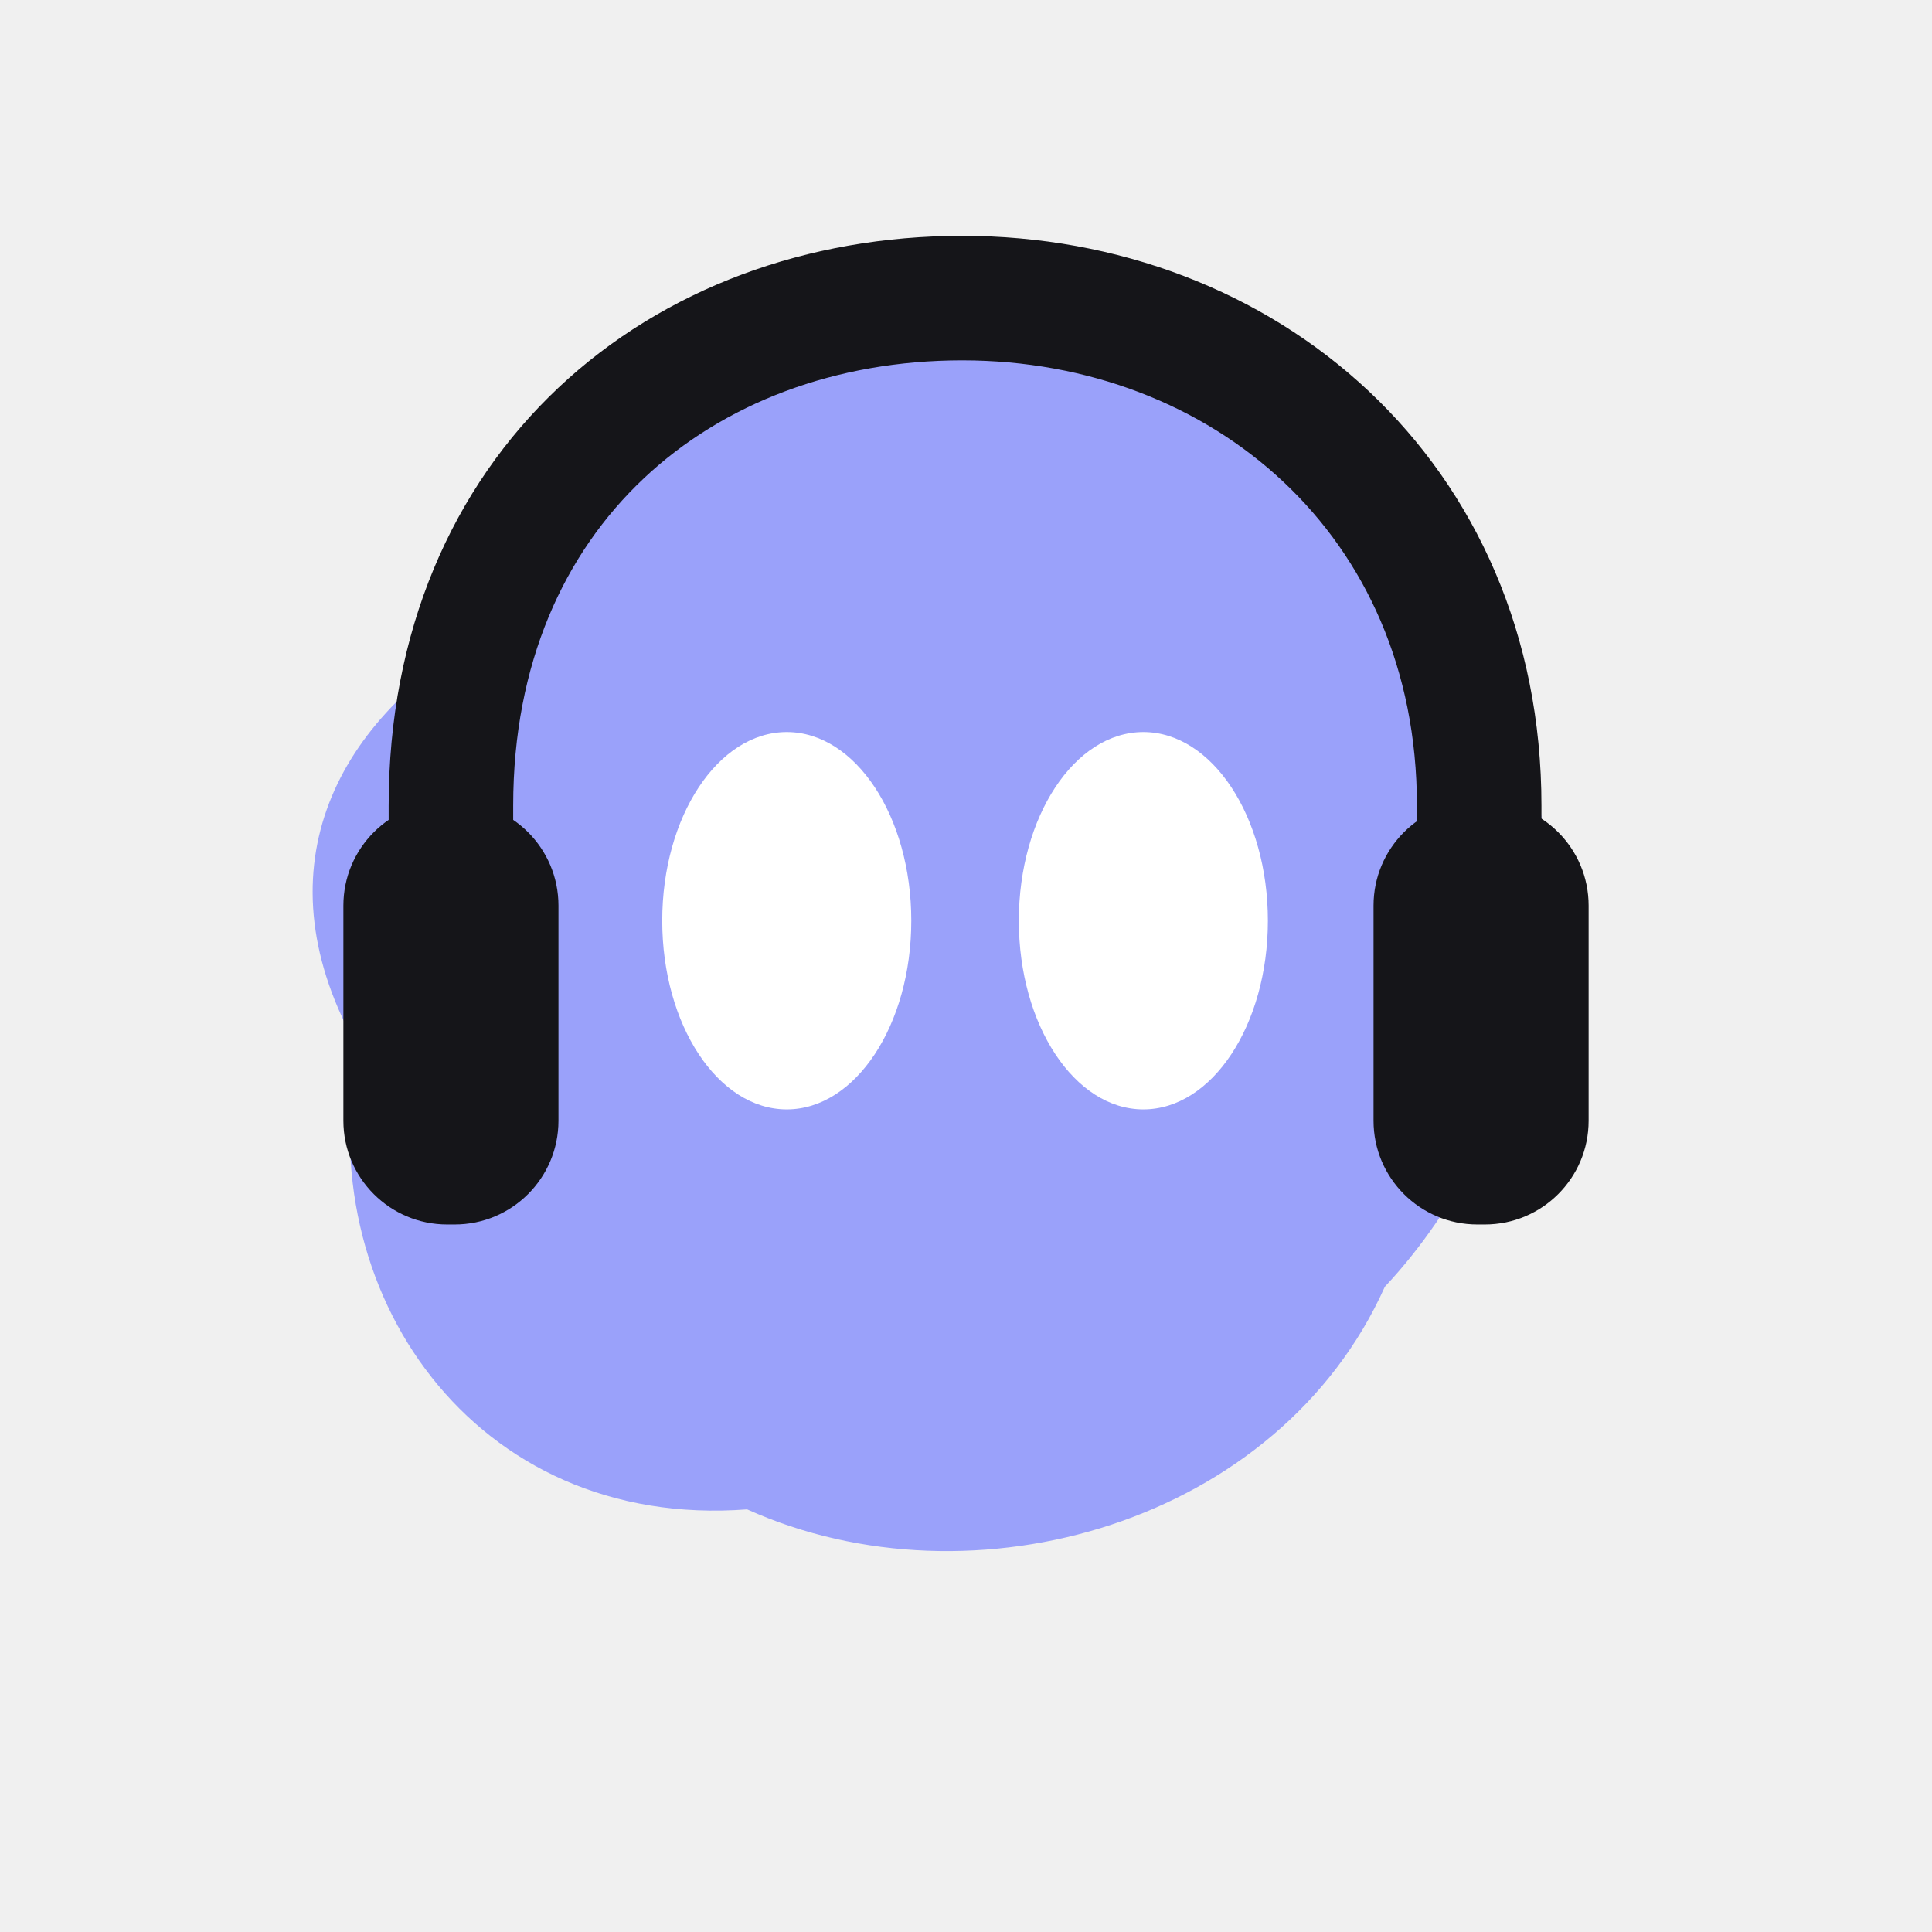
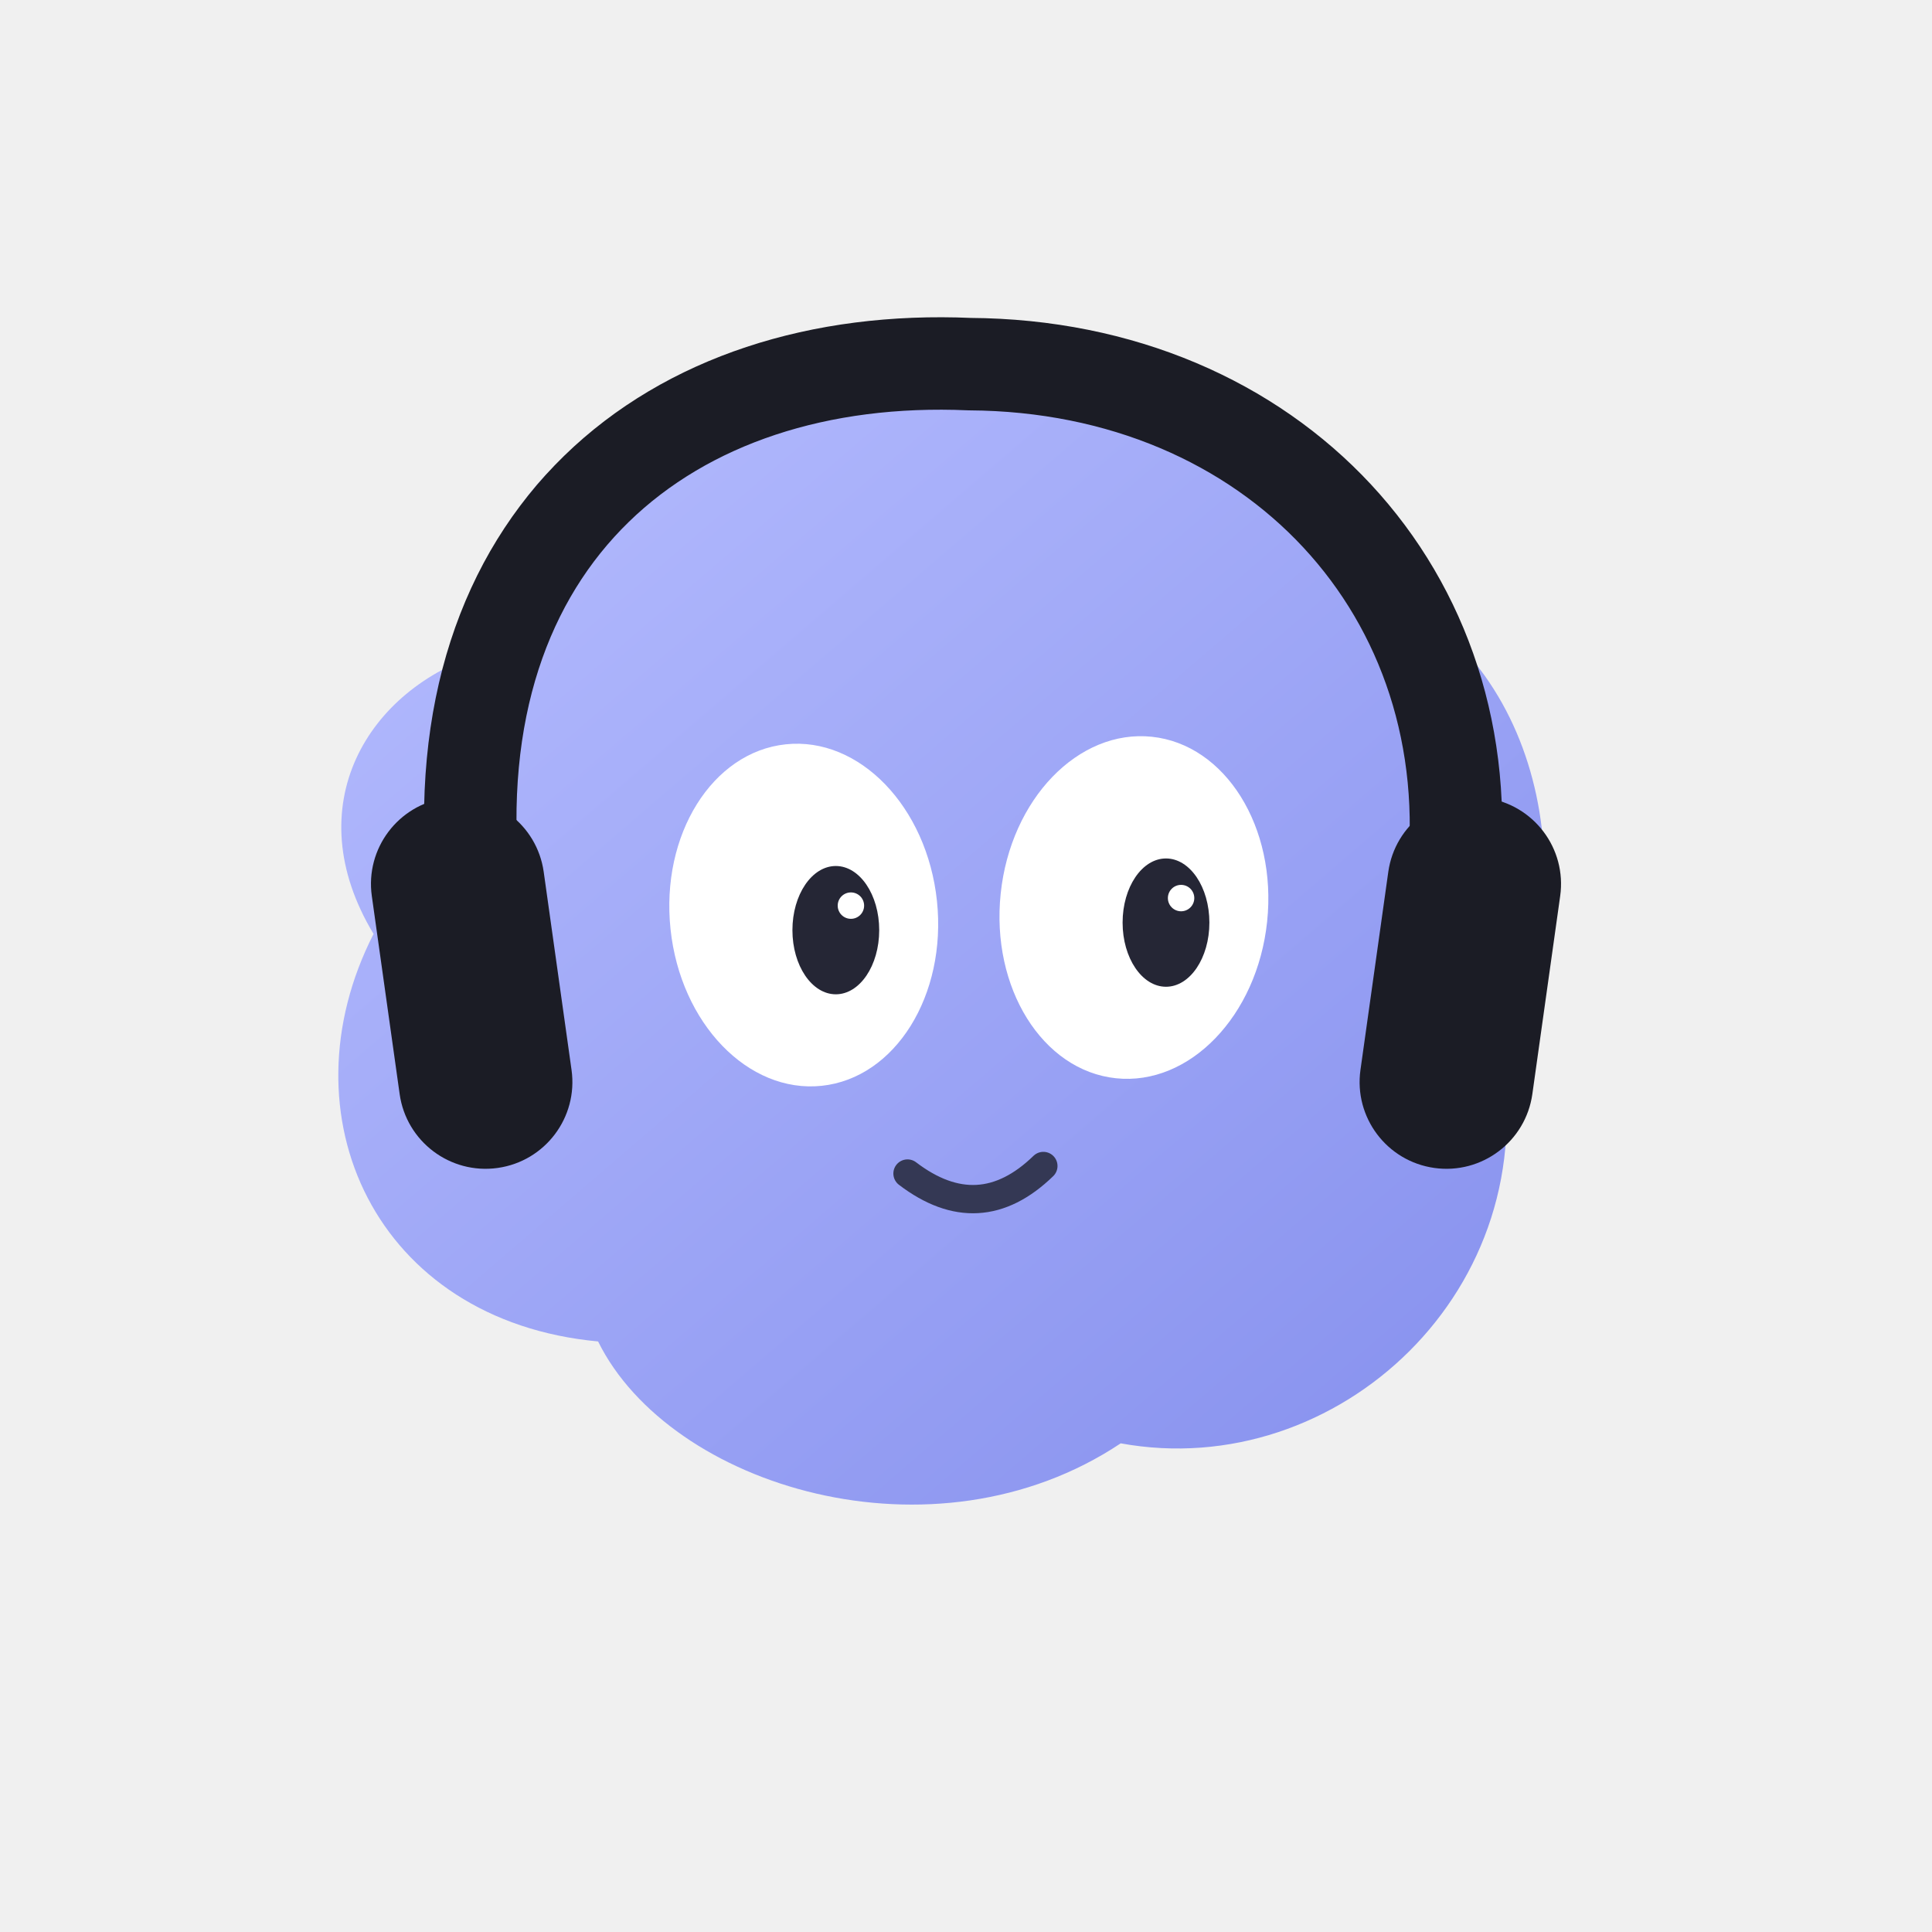
<svg xmlns="http://www.w3.org/2000/svg" viewBox="0 0 1024 1024">
-   <path fill="#9AA1FA" d="M256 337C272 202 395 151 515 170C632 119 773 205 783 341C854 446 811 600 734 682C678 807 516 854 396 800C251 811 164 684 190 556C137 463 176 384 256 337Z" />
-   <path d="M239 484V427C239 259 361 158 510 158S784 264 784 427V484" fill="none" stroke="#151519" stroke-width="66" stroke-linecap="round" />
-   <rect x="182" y="425" width="114" height="224" rx="55" fill="#151519" />
-   <rect x="728" y="425" width="114" height="224" rx="55" fill="#151519" />
-   <ellipse cx="417" cy="488" rx="66" ry="100" fill="white" />
-   <ellipse cx="606" cy="488" rx="66" ry="100" fill="white" />
+   <defs>
+     <linearGradient id="blue" x1="0" y1="0" x2="0.9" y2="1">
+       <stop stop-color="#B7BEFF" />
+       <stop offset="1" stop-color="#8791EE" />
+     </linearGradient>
+   </defs>
+   <path d="M256 346C250 242 354 186 454 218C553 155 697 206 733 312C823 357 839 477 795 557C820 683 709 786 594 765C495 831 355 788 317 711C199 700 149 591 198 495C157 427 195 365 256 346Z" fill="url(#blue)" />
+   <path d="M251 470C233 284 355 186 514 193C675 194 787 315 770 468" fill="none" stroke="#1B1C25" stroke-width="49" stroke-linecap="round" />
+   <rect x="204" y="422" width="92" height="198" rx="46" fill="#1B1C25" transform="rotate(-8 250 521)" />
+   <rect x="728" y="422" width="92" height="198" rx="46" fill="#1B1C25" transform="rotate(8 774 521)" />
+   <ellipse cx="426" cy="485" rx="71" ry="91" fill="white" transform="rotate(-6 426 485)" />
+   <ellipse cx="601" cy="481" rx="71" ry="91" fill="white" transform="rotate(6 601 481)" />
+   <ellipse cx="443" cy="493" rx="23" ry="34" fill="#252635" />
+   <ellipse cx="618" cy="489" rx="23" ry="34" fill="#252635" />
+   <circle cx="451" cy="480" r="7" fill="white" />
+   <circle cx="626" cy="476" r="7" fill="white" />
+   <path d="M481 622Q519 651 553 618" fill="none" stroke="#343854" stroke-width="15" stroke-linecap="round" />
</svg>
